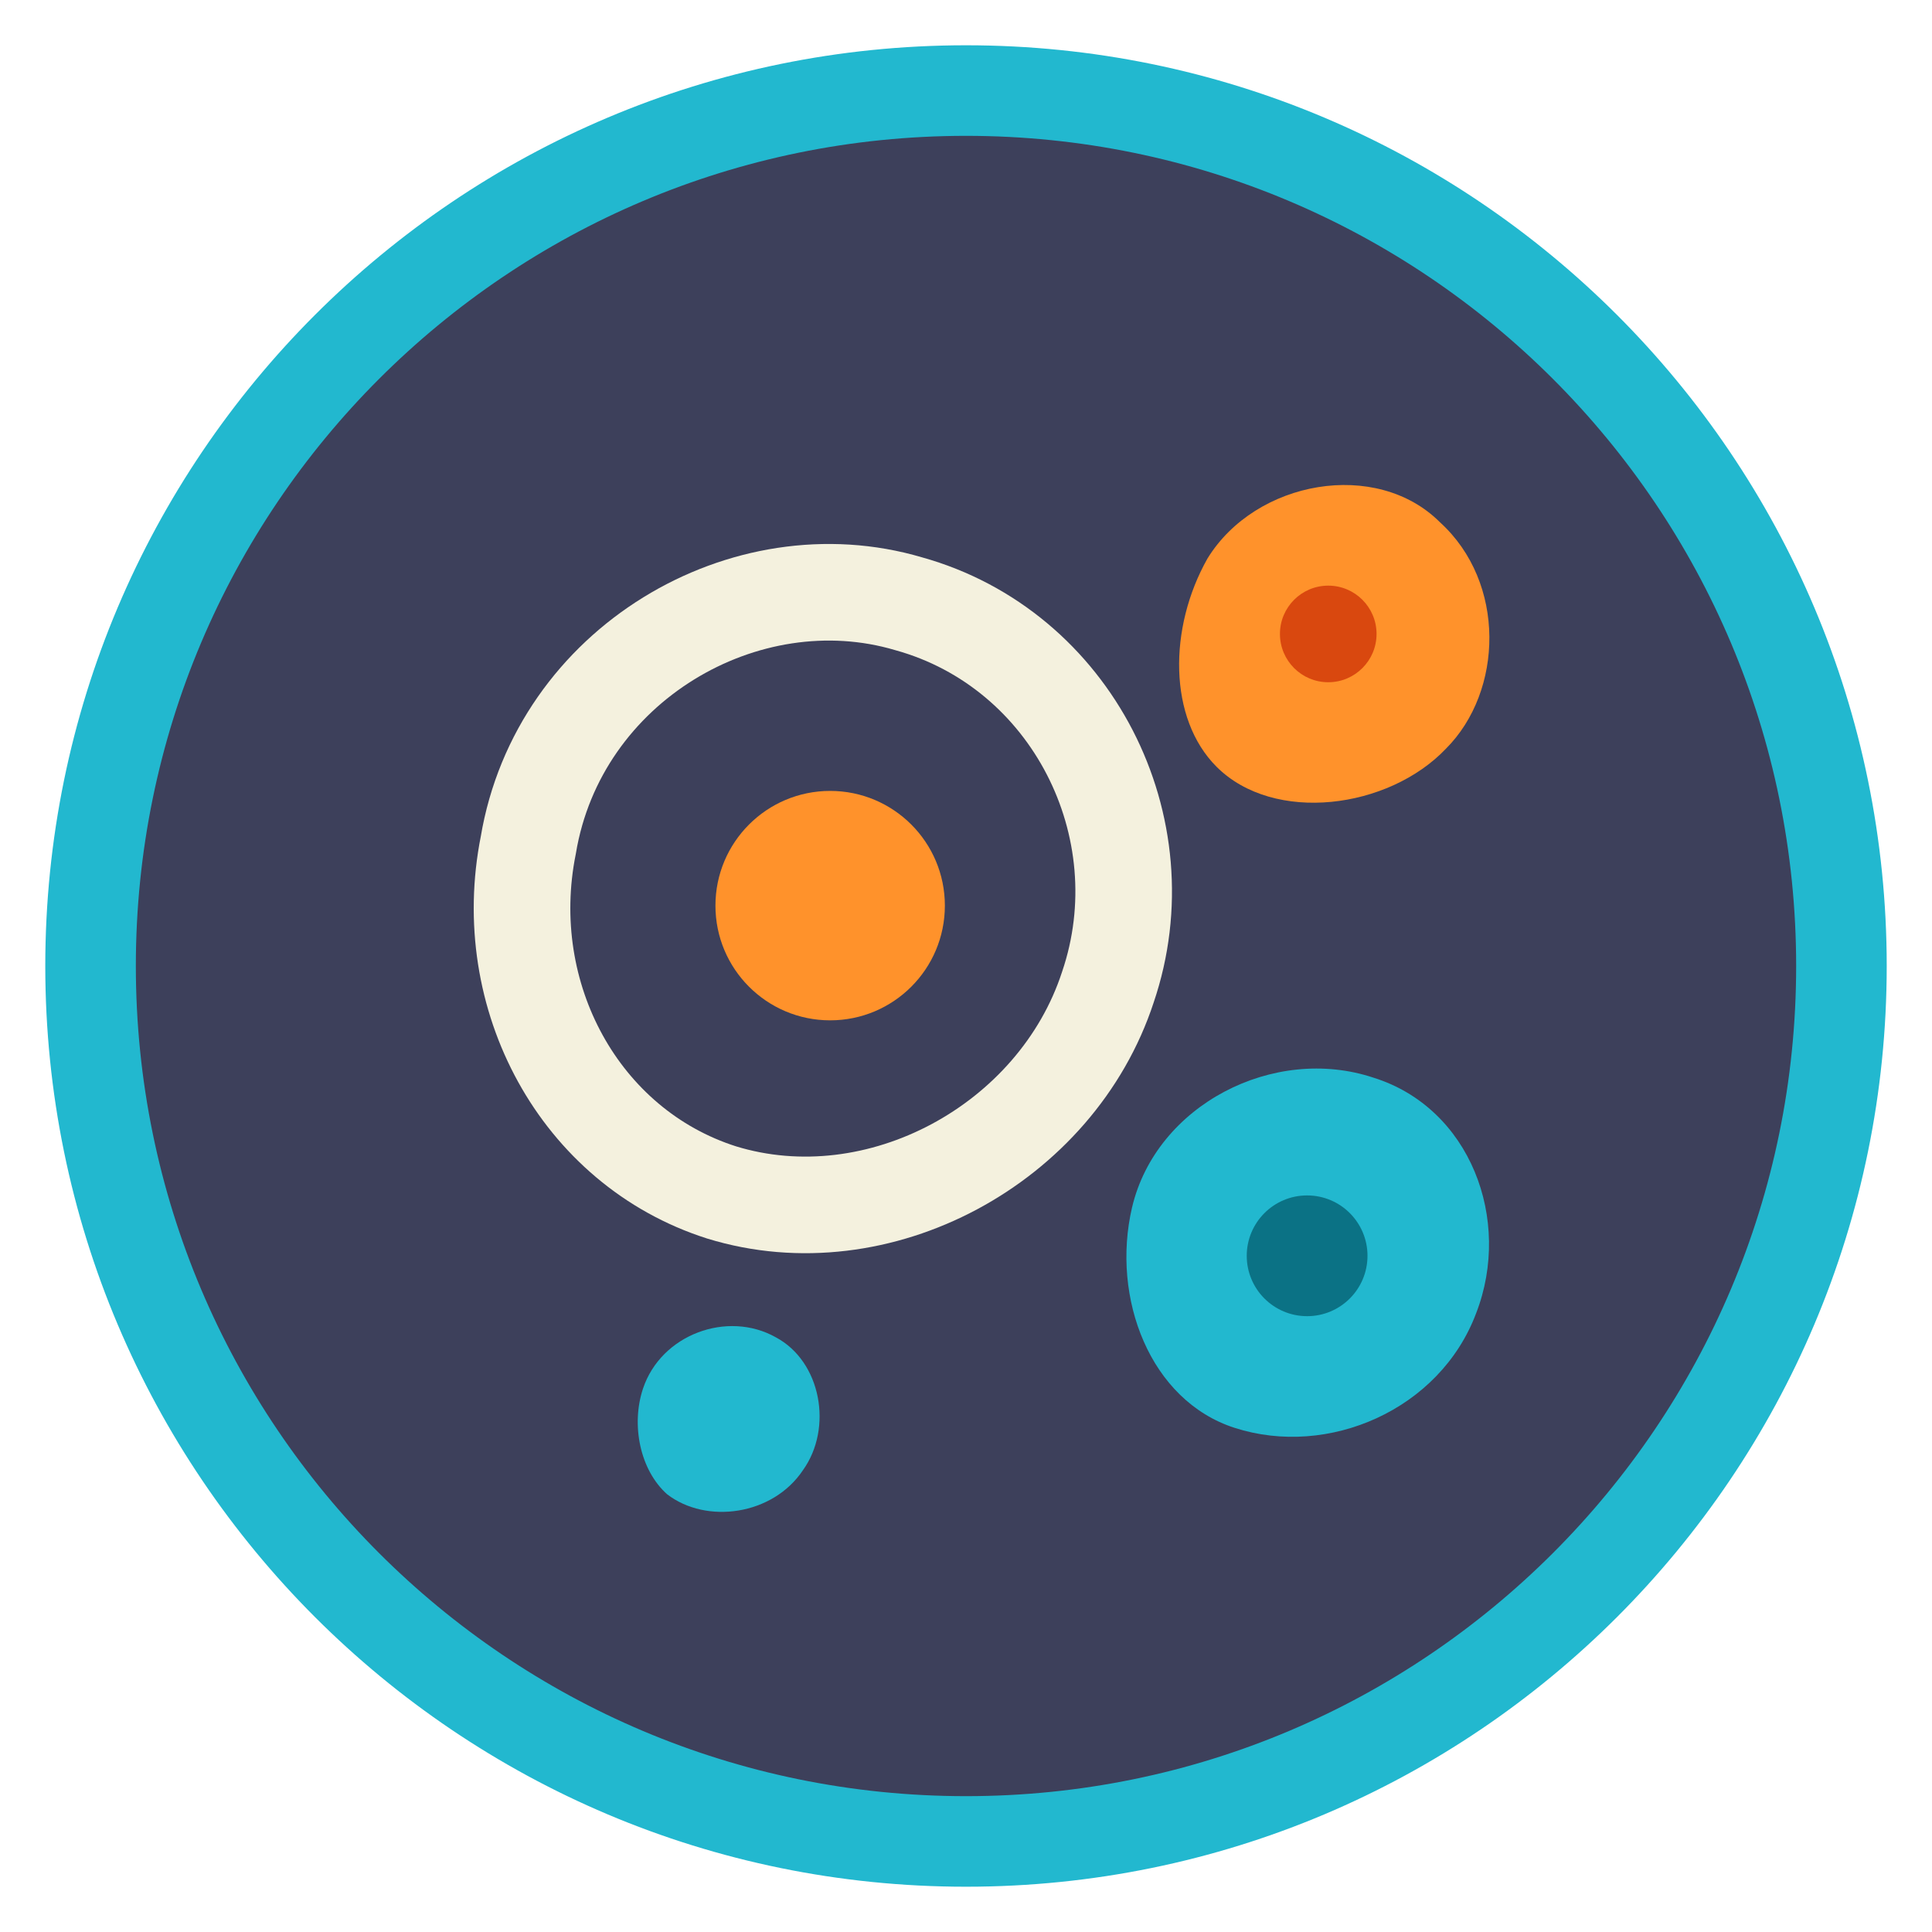
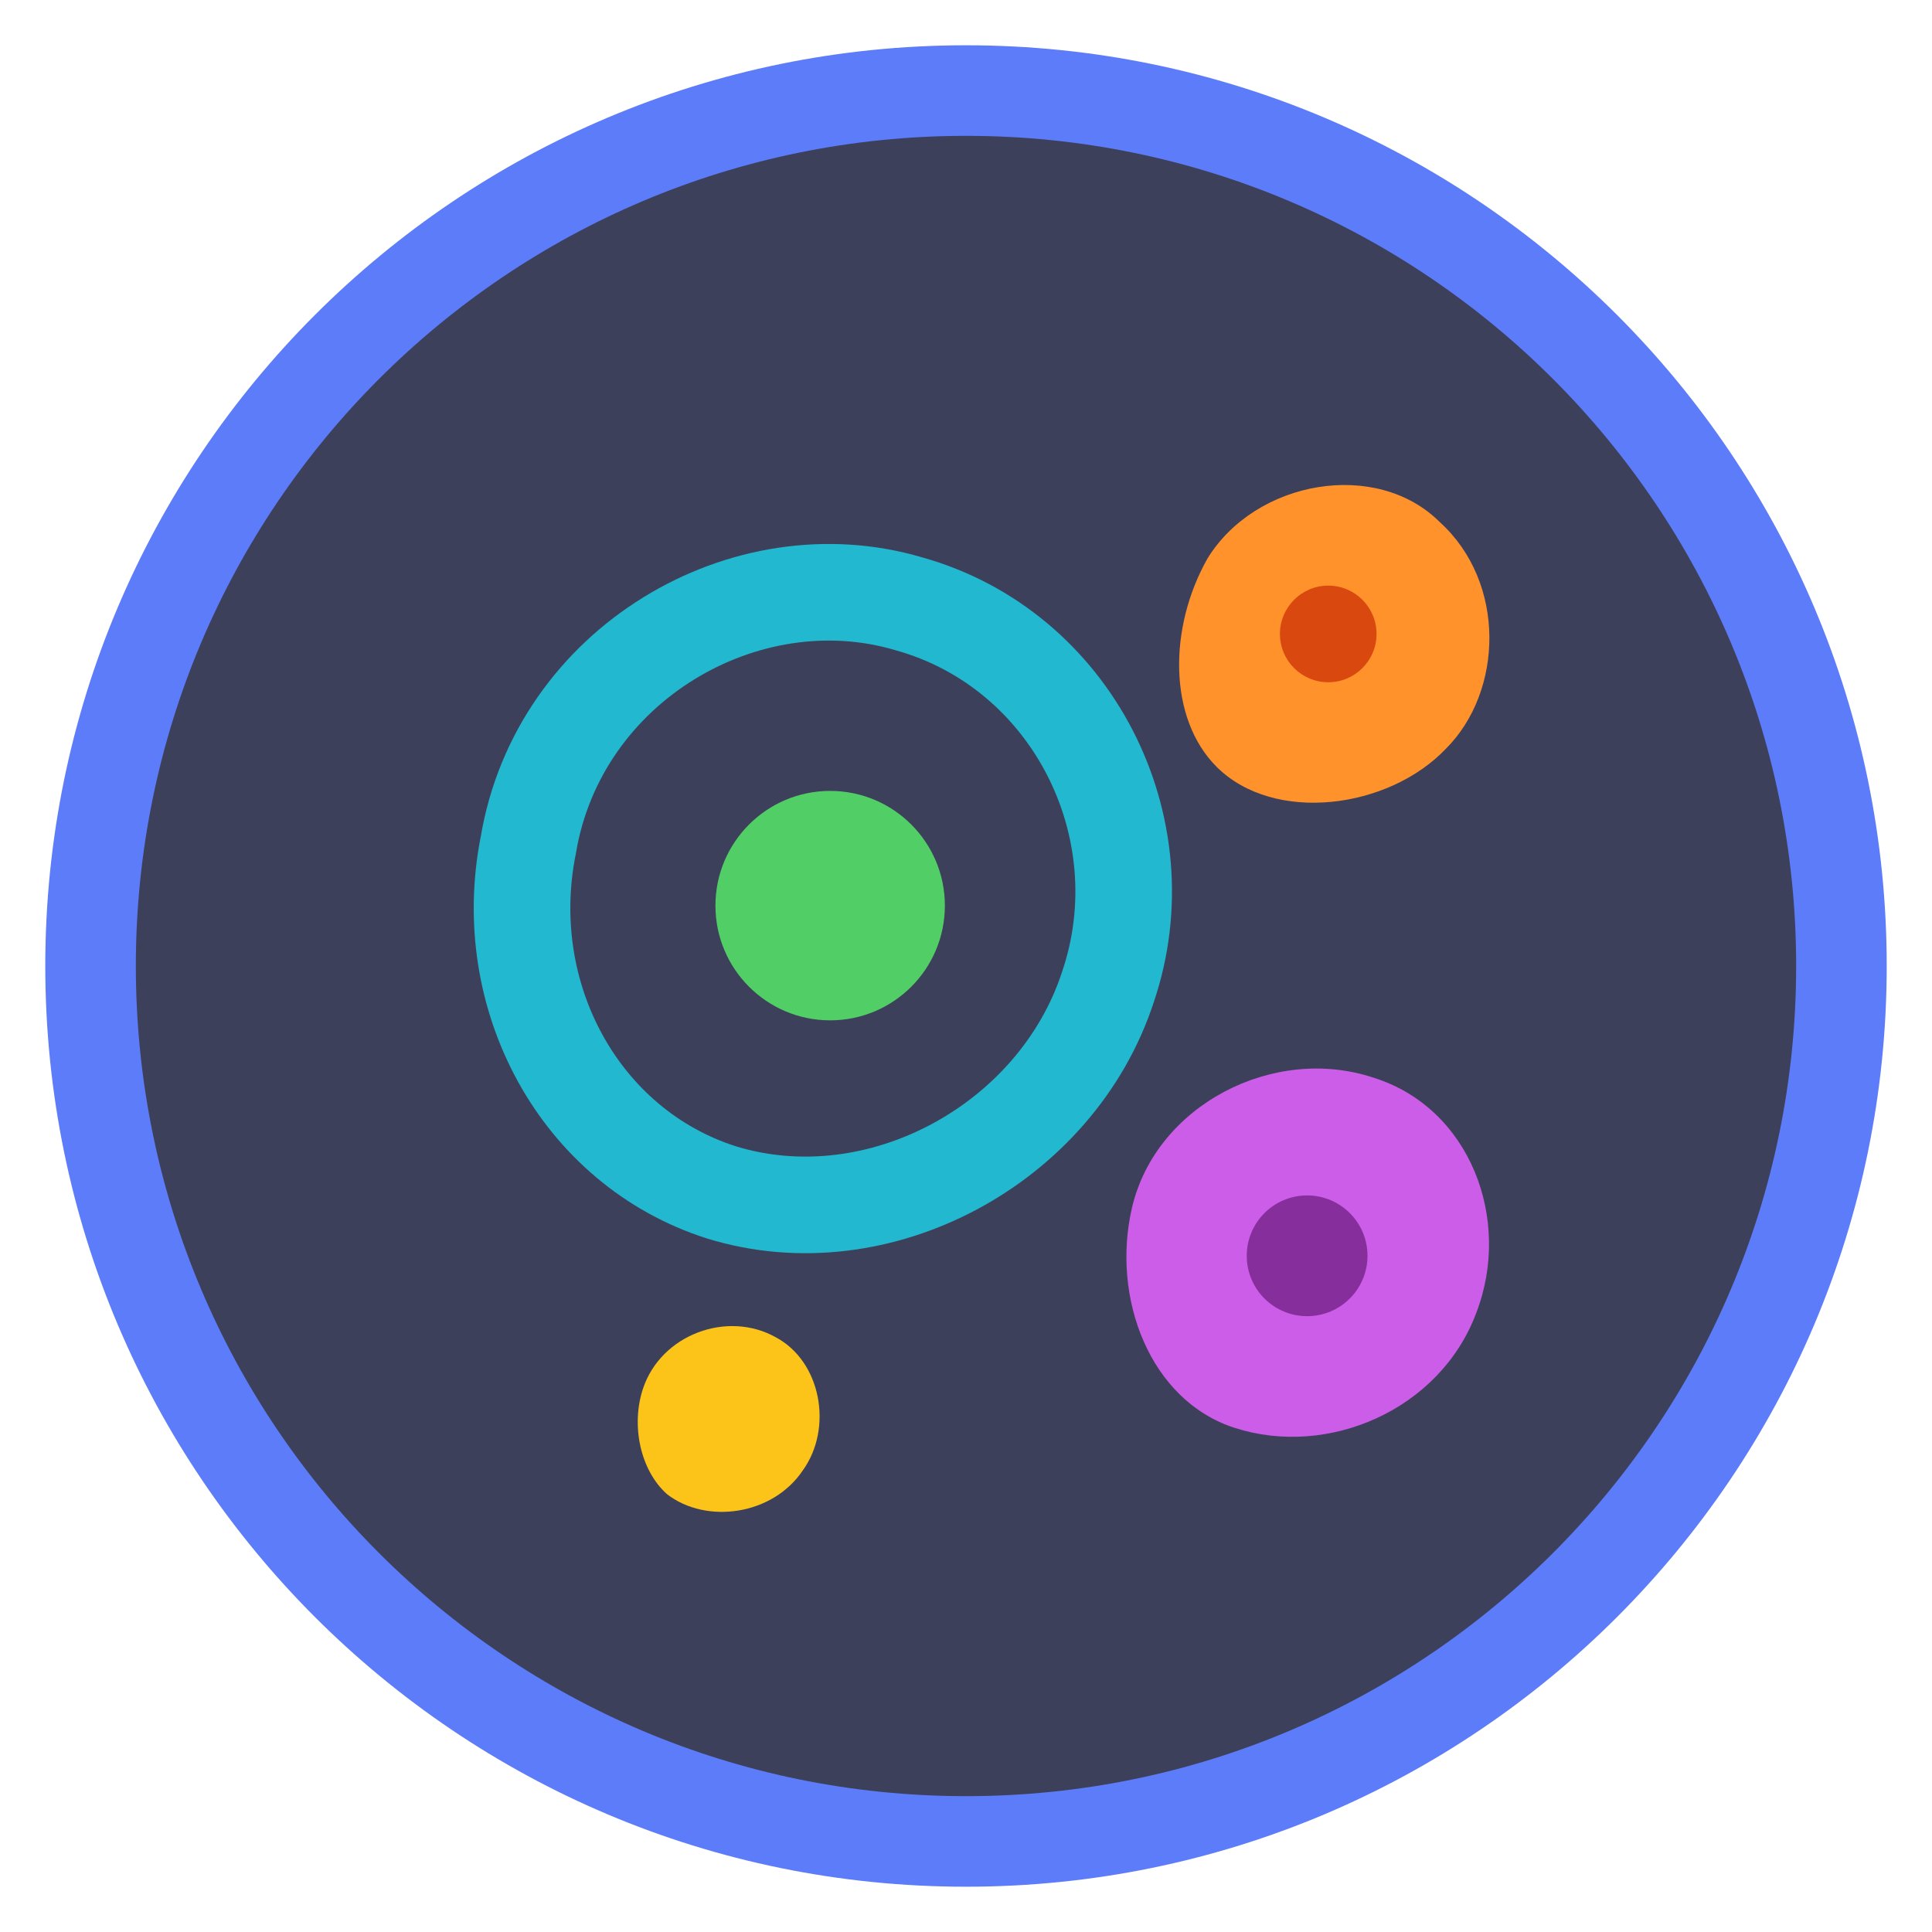
<svg xmlns="http://www.w3.org/2000/svg" viewBox="0 0 64 64">
  <circle cx="32" cy="32" r="29" fill="#3D405B" />
-   <circle cx="32" cy="32" r="29" fill="none" stroke="#22B8CF" stroke-width="3" />
-   <path d="M17.5 28c1-6 7.2-9.6 12.6-8 5.4 1.5 8.4 7.4 6.6 12.7-1.7 5.2-7.6 8.4-12.8 6.8-4.7-1.5-7.4-6.5-6.4-11.5z" fill="none" stroke="#F4F1DE" stroke-width="3.2" />
-   <circle cx="27.5" cy="30" r="3.8" fill="#FF922B" />
+   <circle cx="32" cy="32" r="29" fill="none" stroke="#5C7CFA" stroke-width="3" />
+   <path d="M17.5 28c1-6 7.2-9.6 12.6-8 5.4 1.5 8.4 7.4 6.6 12.7-1.7 5.2-7.6 8.4-12.8 6.8-4.7-1.5-7.4-6.5-6.4-11.5z" fill="none" stroke="#22B8CF" stroke-width="3.2" />
+   <circle cx="27.5" cy="30" r="3.8" fill="#51CF66" />
  <path d="M40 18.5c1.6-2.6 5.6-3.3 7.7-1.2 2.2 2 2.1 5.6 0.2 7.5-1.9 2-5.7 2.5-7.6 0.6-1.6-1.6-1.6-4.6-0.3-6.9z" fill="#FF922B" />
  <circle cx="44" cy="21" r="1.6" fill="#D9480F" />
-   <path d="M37.5 40c0.8-3.4 4.7-5.4 8-4.3 3.2 1 4.6 4.7 3.4 7.8-1.2 3.2-4.9 4.8-8 3.8-2.8-0.9-4.1-4.3-3.4-7.3z" fill="#22B8CF" />
-   <circle cx="43.3" cy="41.6" r="2" fill="#0B7285" />
-   <path d="M21.3 46c0.6-1.8 2.8-2.6 4.4-1.7 1.5 0.8 1.9 3 0.9 4.4-1 1.5-3.2 1.8-4.5 0.8-0.9-0.8-1.2-2.3-0.8-3.5z" fill="#22B8CF" />
+   <path d="M37.5 40c0.8-3.4 4.7-5.4 8-4.3 3.2 1 4.6 4.7 3.4 7.8-1.2 3.2-4.9 4.8-8 3.8-2.8-0.9-4.1-4.3-3.4-7.3z" fill="#CC5DE8" />
+   <circle cx="43.3" cy="41.6" r="2" fill="#862E9C" />
+   <path d="M21.3 46c0.6-1.8 2.8-2.6 4.4-1.7 1.5 0.8 1.9 3 0.9 4.4-1 1.5-3.2 1.8-4.5 0.8-0.9-0.8-1.2-2.3-0.8-3.5z" fill="#FCC419" />
</svg>
